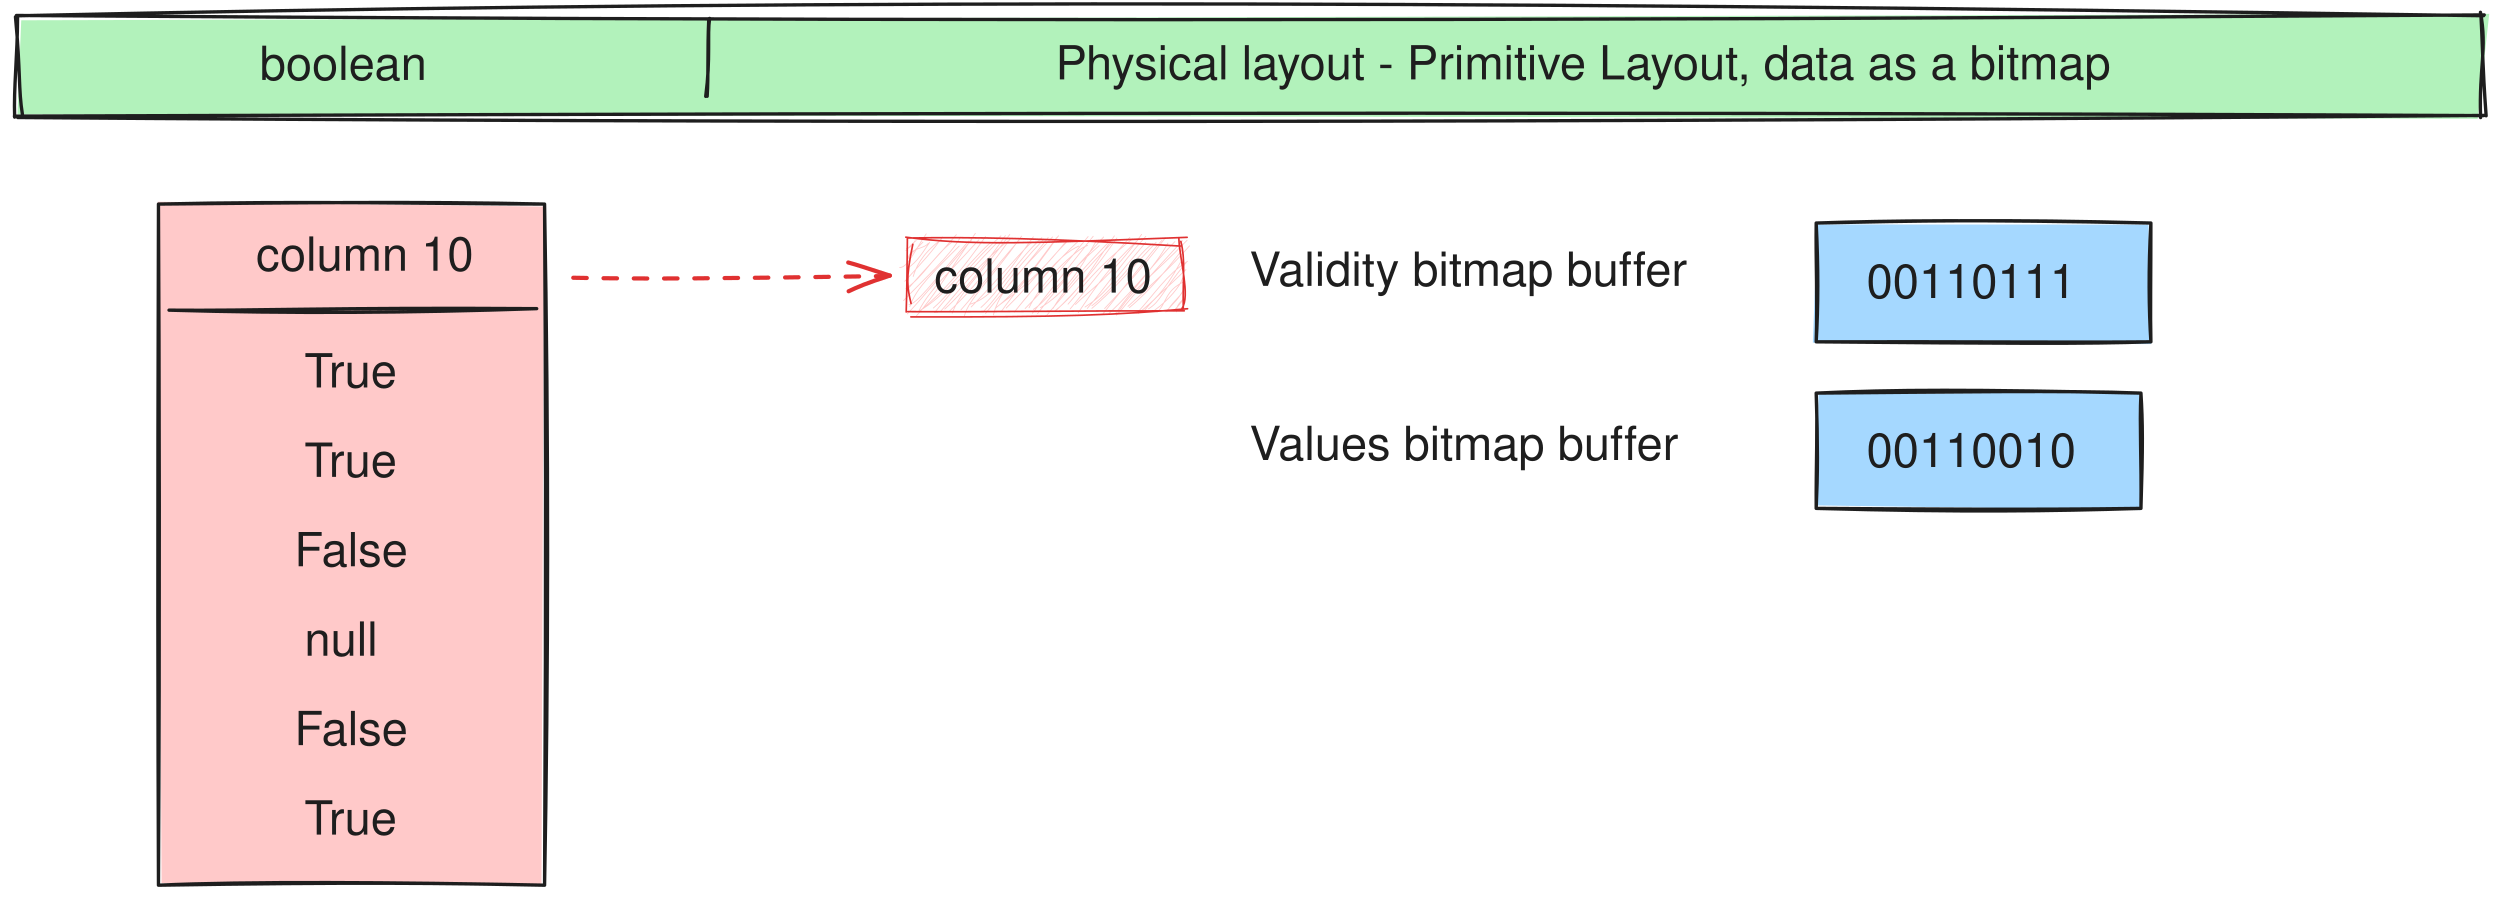
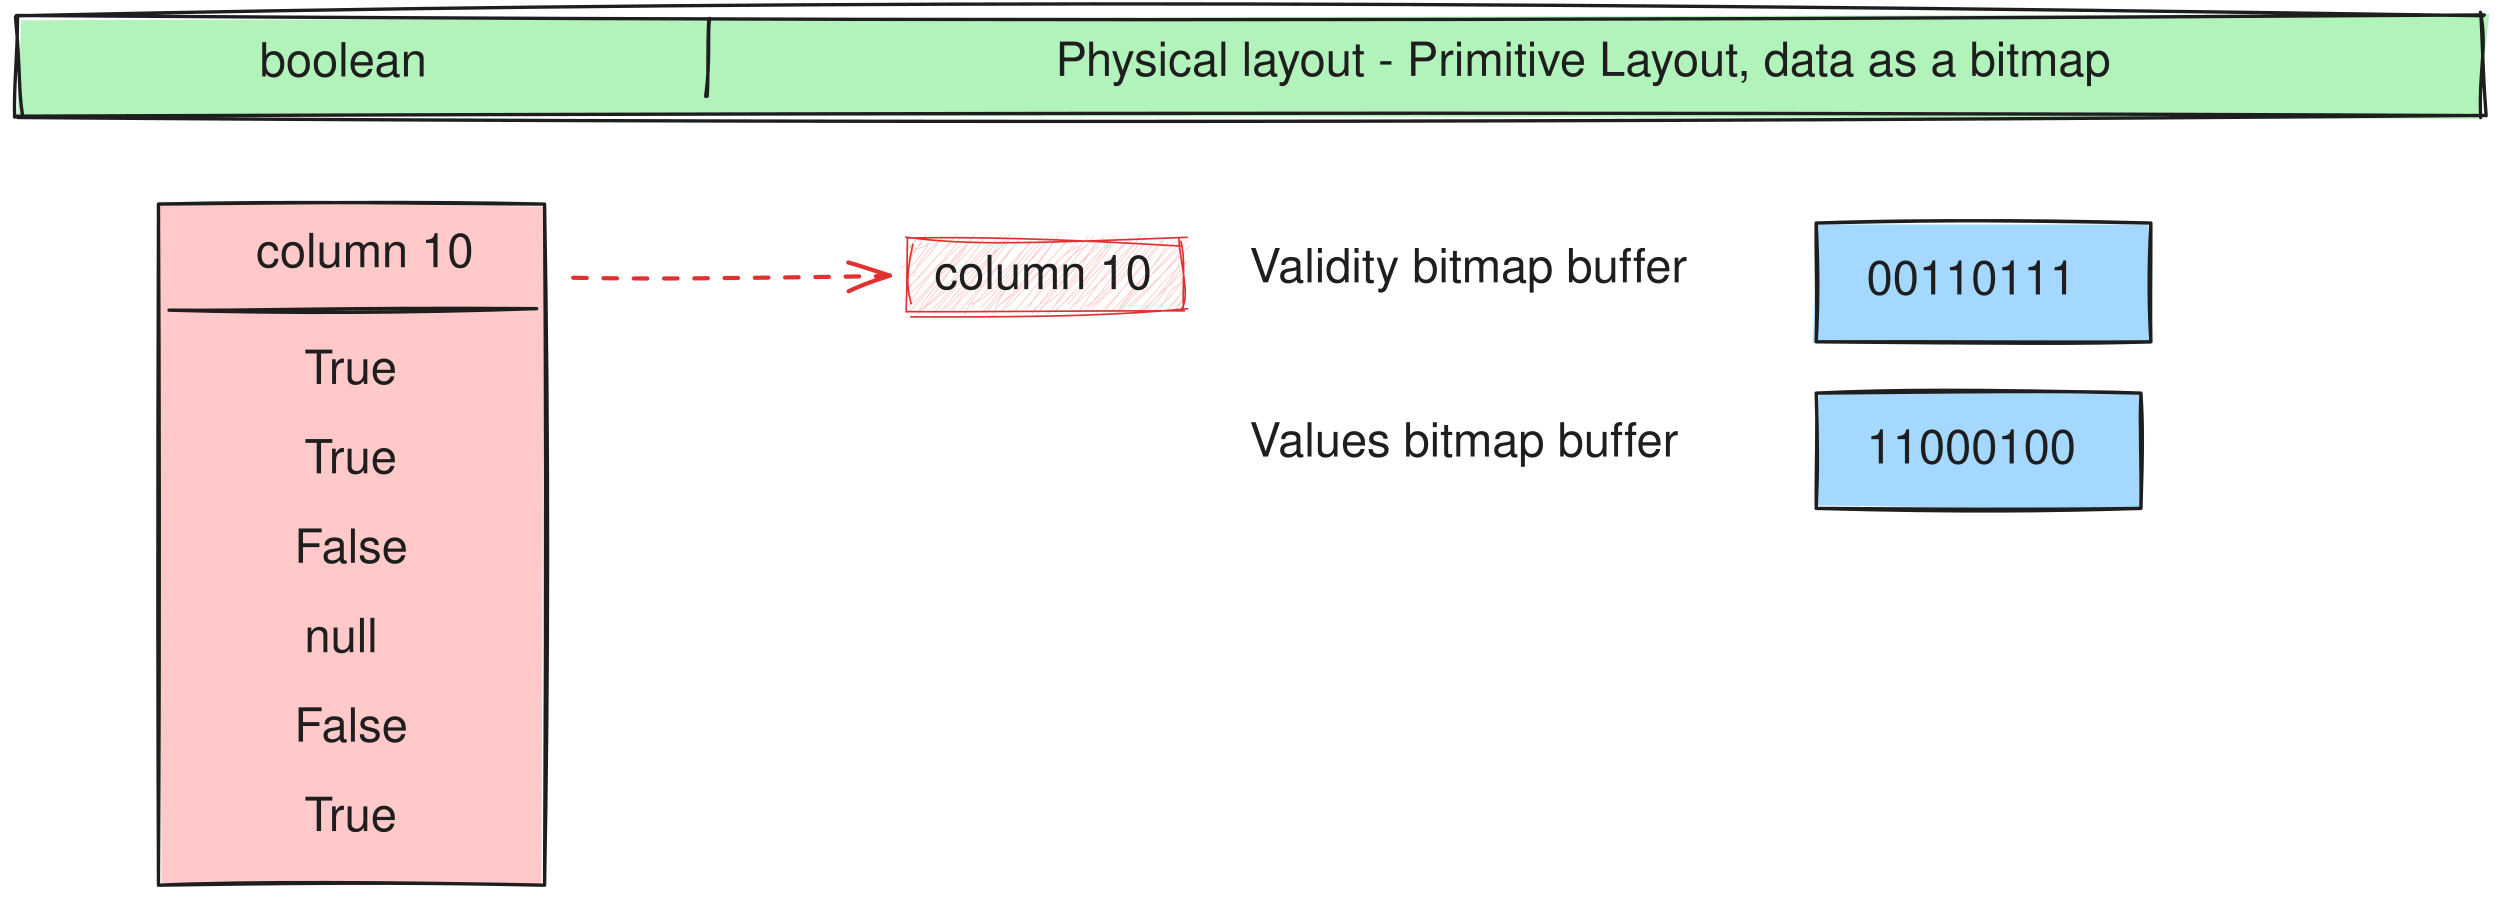
<svg xmlns="http://www.w3.org/2000/svg" version="1.1" viewBox="0 0 1487.031 536.529" width="1487.031" height="536.529">
  <defs>
    <style class="style-fonts">
-       @font-face {
-         font-family: "Virgil";
-         src: url("https://excalidraw.com/Virgil.woff2");
-       }
-       @font-face {
-         font-family: "Cascadia";
-         src: url("https://excalidraw.com/Cascadia.woff2");
-       }
-       @font-face {
-         font-family: "Assistant";
-         src: url("https://excalidraw.com/Assistant-Regular.woff2");
-       }
+       
    </style>
  </defs>
  <g stroke-linecap="round" transform="translate(10 10) rotate(0 733.5156 29.72166)">
    <path d="M2.63 2.06 L1470.64 -1.76 L1463.73 60.65 L0.38 58.03" stroke="none" stroke-width="0" fill="#b2f2bb" />
    <path d="M-0.23 -0.8 C433.89 2.22, 866.6 2.94, 1467.65 -1.13 M0.7 -0.62 C405.89 -9.46, 811.06 -10.58, 1467.24 -0.64 M1465.4 -2.69 C1469.53 19.18, 1464.45 30.13, 1465.49 59.93 M1465.68 -1.24 C1466.5 12.04, 1466.58 29.18, 1468.78 58.88 M1467.32 58.76 C890.31 55.97, 316.71 57.99, -1.43 59.08 M1467.8 58.65 C945.15 63.12, 424.26 63.23, 0.51 59.89 M3.36 58.24 C0.9 43.16, 2.26 32.58, -0.8 0.04 M-1.29 59.67 C-1.93 42.39, 0.4 22.84, 0.45 0.17" stroke="#1e1e1e" stroke-width="2" fill="none" />
  </g>
  <g transform="translate(154.4769 21.80472) rotate(0 49.82715 16.1)">
-     <text x="0" y="25.761" font-family="Helvetica, Segoe UI Emoji" font-size="28px" fill="#1e1e1e" text-anchor="start" style="white-space: pre;" direction="ltr" dominant-baseline="alphabetic">boolean</text>
+     <text x="0" y="23.661" font-family="Helvetica, Segoe UI Emoji" font-size="28px" fill="#1e1e1e" text-anchor="start" style="white-space: pre;" direction="ltr" dominant-baseline="alphabetic">boolean</text>
  </g>
  <g transform="translate(627.8595 21.47495) rotate(0 316.7021 16.1)">
-     <text x="0" y="25.761" font-family="Helvetica, Segoe UI Emoji" font-size="28px" fill="#1e1e1e" text-anchor="start" style="white-space: pre;" direction="ltr" dominant-baseline="alphabetic">Physical layout - Primitive Layout, data as a bitmap</text>
+     <text x="0" y="23.661" font-family="Helvetica, Segoe UI Emoji" font-size="28px" fill="#1e1e1e" text-anchor="start" style="white-space: pre;" direction="ltr" dominant-baseline="alphabetic">Physical layout - Primitive Layout, data as a bitmap</text>
  </g>
  <g stroke-linecap="round">
    <g transform="translate(421.3093 12.369) rotate(0 0 22.21342)">
      <path d="M0.77 -1.41 C-0.71 8.7, 1.47 22.03, -1.54 44.95 M0.26 -0.8 C-0.57 17.05, 0.14 32.58, -0.67 44.89" stroke="#1e1e1e" stroke-width="2" fill="none" />
    </g>
  </g>
  <mask />
  <g stroke-linecap="round" transform="translate(94.25409 121.3908) rotate(0 114.831 202.5691)">
    <path d="M-0.4 -1.4 L229.23 1.48 L227.85 405.14 L1.86 403.83" stroke="none" stroke-width="0" fill="#ffc9c9" />
    <path d="M0 0 C83.69 -2.02, 170.22 -0.13, 229.66 0 M0 0 C76.92 -0.73, 154.41 -1.73, 229.66 0 M229.66 0 C232.18 140.03, 231.93 281.79, 229.66 405.14 M229.66 0 C230.22 102.57, 230.63 204.94, 229.66 405.14 M229.66 405.14 C140.51 403.33, 51.43 402.77, 0 405.14 M229.66 405.14 C171.69 403.89, 112.76 403.29, 0 405.14 M0 405.14 C-0.34 306.9, -0.6 208.83, 0 0 M0 405.14 C0.84 249.81, 0.48 94.9, 0 0" stroke="#1e1e1e" stroke-width="2" fill="none" />
  </g>
  <g stroke-linecap="round">
    <g transform="translate(100.5428 184.4846) rotate(0 109.3467 -0.4484188)">
      <path d="M0 0 C49.31 0.5, 98.22 -1.72, 218.69 -0.9 M0 0 C71.98 2.1, 143.24 1.67, 218.69 -0.9" stroke="#1e1e1e" stroke-width="2" fill="none" />
    </g>
  </g>
  <mask />
  <g transform="translate(152.2784 135.2617) rotate(0 64.59277 16.1)">
-     <text x="0" y="25.761" font-family="Helvetica, Segoe UI Emoji" font-size="28px" fill="#1e1e1e" text-anchor="start" style="white-space: pre;" direction="ltr" dominant-baseline="alphabetic">column 10</text>
+     <text x="0" y="23.661" font-family="Helvetica, Segoe UI Emoji" font-size="28px" fill="#1e1e1e" text-anchor="start" style="white-space: pre;" direction="ltr" dominant-baseline="alphabetic">column 10</text>
  </g>
  <g transform="translate(181.0656 204.6926) rotate(0 28.27344 16.1)">
-     <text x="0" y="25.761" font-family="Helvetica, Segoe UI Emoji" font-size="28px" fill="#1e1e1e" text-anchor="start" style="white-space: pre;" direction="ltr" dominant-baseline="alphabetic">True</text>
+     <text x="0" y="23.661" font-family="Helvetica, Segoe UI Emoji" font-size="28px" fill="#1e1e1e" text-anchor="start" style="white-space: pre;" direction="ltr" dominant-baseline="alphabetic">True</text>
  </g>
  <g transform="translate(181.0656 257.8856) rotate(0 28.27344 16.1)">
-     <text x="0" y="25.761" font-family="Helvetica, Segoe UI Emoji" font-size="28px" fill="#1e1e1e" text-anchor="start" style="white-space: pre;" direction="ltr" dominant-baseline="alphabetic">True</text>
+     <text x="0" y="23.661" font-family="Helvetica, Segoe UI Emoji" font-size="28px" fill="#1e1e1e" text-anchor="start" style="white-space: pre;" direction="ltr" dominant-baseline="alphabetic">True</text>
  </g>
  <g transform="translate(175.1046 311.0787) rotate(0 34.23438 16.1)">
-     <text x="0" y="25.761" font-family="Helvetica, Segoe UI Emoji" font-size="28px" fill="#1e1e1e" text-anchor="start" style="white-space: pre;" direction="ltr" dominant-baseline="alphabetic">False</text>
+     <text x="0" y="23.661" font-family="Helvetica, Segoe UI Emoji" font-size="28px" fill="#1e1e1e" text-anchor="start" style="white-space: pre;" direction="ltr" dominant-baseline="alphabetic">False</text>
  </g>
  <g transform="translate(175.1046 417.4648) rotate(0 34.23438 16.1)">
-     <text x="0" y="25.761" font-family="Helvetica, Segoe UI Emoji" font-size="28px" fill="#1e1e1e" text-anchor="start" style="white-space: pre;" direction="ltr" dominant-baseline="alphabetic">False</text>
+     <text x="0" y="23.661" font-family="Helvetica, Segoe UI Emoji" font-size="28px" fill="#1e1e1e" text-anchor="start" style="white-space: pre;" direction="ltr" dominant-baseline="alphabetic">False</text>
  </g>
  <g transform="translate(181.0656 364.2717) rotate(0 21.79297 16.1)">
-     <text x="0" y="25.761" font-family="Helvetica, Segoe UI Emoji" font-size="28px" fill="#1e1e1e" text-anchor="start" style="white-space: pre;" direction="ltr" dominant-baseline="alphabetic">null</text>
+     <text x="0" y="23.661" font-family="Helvetica, Segoe UI Emoji" font-size="28px" fill="#1e1e1e" text-anchor="start" style="white-space: pre;" direction="ltr" dominant-baseline="alphabetic">null</text>
  </g>
  <g stroke-linecap="round">
    <g transform="translate(339.9161 164.8344) rotate(0 92.20264 -0.05816819)">
      <path d="M1.08 0.38 C43.59 1.21, 85.31 0.88, 187.7 -0.64" stroke="#e03131" stroke-width="2.5" fill="none" stroke-dasharray="8 10" />
    </g>
    <g transform="translate(339.9161 164.8344) rotate(0 92.20264 -0.05816819)">
      <path d="M164.87 8.41 C170.27 5.85, 175.21 3.65, 189.35 -0.91" stroke="#e03131" stroke-width="2.5" fill="none" />
    </g>
    <g transform="translate(339.9161 164.8344) rotate(0 92.20264 -0.05816819)">
      <path d="M164.63 -8.69 C169.97 -7.29, 174.97 -5.54, 189.35 -0.91" stroke="#e03131" stroke-width="2.5" fill="none" />
    </g>
  </g>
  <mask />
  <g stroke-linecap="round" transform="translate(539.1949 142.473) rotate(0 82.53456 21.02671)">
    <path d="M0 0 C0 0, 0 0, 0 0 M0 0 C0 0, 0 0, 0 0 M-0.1 5.33 C2.72 5.11, 4.56 2.06, 4.97 0.82 M-0.33 6.64 C2.31 3.55, 3.76 2.12, 5.76 0.6 M0.97 11.48 C1.79 4.74, 10.43 5.9, 12.98 2.22 M1.73 12.54 C2.59 7.41, 4.96 6.73, 9.76 1.56 M-4.08 16.64 C0.72 16.84, 4.73 6.66, 11.72 -3.35 M0.29 17.19 C6.34 13.73, 10.24 6.68, 13.8 1.64 M3.98 21.99 C5.49 17.24, 8.1 9.45, 20.98 -0.35 M-1.01 24.84 C9.22 13.86, 15.9 6.36, 21.36 -1.55 M0.49 29.8 C11.62 16.97, 16.6 12.29, 29.66 -2.88 M-0.33 29.15 C10.21 22.06, 16.2 9.74, 26.77 1.79 M1.95 39.92 C5.73 28.68, 16.3 19.06, 31.37 3.85 M-1.74 36.35 C10.99 22.82, 25.89 9.89, 32.05 -1.39 M1.48 38.74 C6.73 37.63, 13.19 28.25, 36.93 0.9 M0.52 44.24 C11.81 32.2, 22.01 19.52, 38.85 0.08 M6 45.31 C17.14 32.81, 26.35 17.5, 40.97 -3.7 M7.43 42.29 C14.12 29.32, 23.91 21.43, 43.08 0.15 M7.1 42.8 C24.11 32.93, 32.18 18.59, 49.84 1.84 M10.06 40.84 C22.69 29.97, 32.34 19.25, 47.01 -1.77 M15.96 40.77 C28.64 29.77, 33.03 18.99, 56.17 -2.21 M16.73 43.4 C32.15 24.56, 44.14 11.92, 53.89 1.79 M22.75 41.34 C36.38 29.21, 52.24 7.26, 58.83 -2.34 M20.47 42.52 C33.57 27.79, 41.6 16.13, 60.12 1.01 M27.17 43.81 C31.93 31.18, 41.54 23.88, 61.45 -3.03 M25.72 42.48 C35.66 32.98, 45.54 22.35, 61.84 -0.64 M34.41 45.52 C36.94 35.47, 49.17 25, 68.44 -2.03 M32.37 41.84 C39.49 34.05, 49.09 20.95, 67.04 0.27 M37.69 38.52 C48.76 35.03, 54.24 28.46, 75.43 -1.61 M38.47 40.12 C52.94 25.48, 64.05 11.84, 74.22 1.72 M46.21 42.38 C56.05 32.16, 61.59 20.78, 81.36 0.23 M44.3 40.41 C55.09 30.89, 64.99 13.6, 80.51 -1.1 M51.69 44.89 C55.19 30.02, 67.37 19.64, 86.87 -1.55 M47.01 43.98 C59.5 28.35, 73.78 12.7, 84.27 -1.19 M56.38 42.84 C63.29 32.73, 73.25 22.1, 90.39 -2.21 M52.75 40.93 C64.53 32.04, 74.93 18.63, 89.25 -1.12 M55.5 38.76 C73.82 25.58, 84.58 13.9, 94.61 1.45 M59.3 40.78 C72.77 27.72, 85.01 11.69, 95.18 1.62 M65.29 41.68 C79.64 24.68, 89.91 9.66, 102.47 3.89 M64.15 43.14 C76.58 27.46, 91.14 11.22, 101.91 1.24 M72.87 40.61 C80.04 25.44, 101.48 5.14, 107.67 3.55 M70.56 41.04 C82.41 29.32, 97.47 11.35, 108.04 -1.78 M75.45 41.55 C83.52 36.51, 88.58 26.72, 114.66 3.62 M74.86 43.85 C83.91 32.57, 92.28 21.62, 111.06 -1.95 M79.68 40.53 C93.79 31.99, 102.04 19.94, 112.5 1.53 M77.94 44.11 C92.13 25.32, 107.62 9.25, 117.26 -1.52 M83.47 45.01 C99.42 25.79, 109 15.46, 122.13 1.95 M87.18 40.93 C92.79 31.25, 104.01 18.42, 121.22 0.48 M87.96 42.75 C103.17 30.5, 110.2 16.96, 123.66 -2.19 M88.56 42.62 C99.97 31.7, 112.57 17.59, 125.14 -0.92 M96.08 38.46 C105.51 27.63, 111.7 17.99, 134.2 -0.26 M97.34 41.31 C111.06 24.82, 123.43 8.81, 132.85 -1.25 M100.51 38.62 C108.12 30.8, 122.24 21.9, 139.86 -3.08 M102.12 43.56 C112.02 29, 119.51 17.31, 137.93 0.02 M106.18 40.18 C118.07 32.57, 121.28 26.61, 142.29 1.71 M107.52 41 C117.77 29.25, 127.45 14.82, 142.34 -1.88 M110.27 39.37 C123.73 29.34, 140.1 5.75, 146.6 2.52 M110.26 40.96 C122.69 30.49, 129.14 22.22, 148.51 1.61 M116.73 44.35 C132.44 24.94, 145.27 7.56, 151.96 0.46 M117.83 41.05 C123.94 34.27, 135.61 23.1, 154.02 -1.05 M124.28 44.09 C136.3 26.72, 147.07 17.39, 155.5 2.15 M120.57 43.89 C137.11 28.31, 148.49 12.5, 159.68 1.21 M124.88 44.99 C133.37 30.17, 146.45 21.67, 166.89 0.46 M126.33 43.59 C135.76 32.29, 143.25 23.15, 164.17 0.63 M131.74 39.76 C143.67 29.07, 158.2 15.39, 168.36 3.76 M132.56 40.52 C139.65 34.54, 148.52 26.25, 164.23 5.8 M137.85 44.03 C147.07 36.05, 152.23 32.87, 163.05 13.38 M136.99 43.8 C147.3 32.91, 154.23 21.22, 167.14 12.95 M143.95 41.22 C151.16 36.83, 151.68 31.43, 166.43 13.65 M141.7 42.05 C147.28 34.86, 154.51 29.25, 166.22 17.89 M149.02 43.24 C154.62 38.4, 153.6 30.1, 165.56 24.89 M147.75 41.93 C156.06 35.88, 162.78 27.84, 164.27 22.88 M154.28 43.09 C159.18 37.1, 161.83 35.91, 165.53 28.39 M155.15 42.72 C156.5 38.92, 163.47 33.26, 164.3 30.99 M160.62 43.03 C160.68 40.1, 161.12 38.61, 165.33 34.81 M159.09 42.58 C160.58 40.1, 163.12 38.61, 164.95 34.78 M164.47 42.46 C164.85 42.21, 164.8 42.26, 165.14 41.57 M164.59 42.45 C164.72 42.08, 164.96 41.8, 165.27 41.63" stroke="#ffc9c9" stroke-width="0.5" fill="none" />
    <path d="M0.95 -0.91 C39.95 -1.52, 83.14 -0.84, 162.92 3.89 M-0.4 -1.4 C37.33 3.72, 73.71 2.25, 166.93 -1.31 M162 -0.41 C162.61 12.61, 168.93 33.53, 163.84 41.04 M163.18 1.1 C165.98 12.04, 164.31 21.37, 164.62 41.4 M167.19 41.16 C128.13 44.75, 93.24 46.3, 2.61 46.01 M165.23 42.41 C105.93 42.31, 42.73 43.16, 0.68 42.9 M2.72 38.08 C0.65 29.08, -0.75 23.93, 3.75 2.89 M-0.18 43.08 C0.4 26.39, 0.26 13.62, 0.54 -1.3" stroke="#e03131" stroke-width="1" fill="none" />
  </g>
  <g transform="translate(555.7085 148.2977) rotate(0 64.59277 16.1)">
-     <text x="0" y="25.761" font-family="Helvetica, Segoe UI Emoji" font-size="28px" fill="#1e1e1e" text-anchor="start" style="white-space: pre;" direction="ltr" dominant-baseline="alphabetic">column 10</text>
+     <text x="0" y="23.661" font-family="Helvetica, Segoe UI Emoji" font-size="28px" fill="#1e1e1e" text-anchor="start" style="white-space: pre;" direction="ltr" dominant-baseline="alphabetic">column 10</text>
  </g>
  <g transform="translate(743.2249 247.8714) rotate(0 127.1279 16.1)">
-     <text x="0" y="25.761" font-family="Helvetica, Segoe UI Emoji" font-size="28px" fill="#1e1e1e" text-anchor="start" style="white-space: pre;" direction="ltr" dominant-baseline="alphabetic">Values bitmap buffer</text>
+     <text x="0" y="23.661" font-family="Helvetica, Segoe UI Emoji" font-size="28px" fill="#1e1e1e" text-anchor="start" style="white-space: pre;" direction="ltr" dominant-baseline="alphabetic">Values bitmap buffer</text>
  </g>
  <g transform="translate(743.2249 144.2656) rotate(0 129.4521 16.1)">
-     <text x="0" y="25.761" font-family="Helvetica, Segoe UI Emoji" font-size="28px" fill="#1e1e1e" text-anchor="start" style="white-space: pre;" direction="ltr" dominant-baseline="alphabetic">Validity bitmap buffer</text>
+     <text x="0" y="23.661" font-family="Helvetica, Segoe UI Emoji" font-size="28px" fill="#1e1e1e" text-anchor="start" style="white-space: pre;" direction="ltr" dominant-baseline="alphabetic">Validity bitmap buffer</text>
  </g>
  <g stroke-linecap="round" transform="translate(1080.289 132.6666) rotate(0 99.54516 35.32299)">
    <path d="M0.68 0.85 L197.66 0.93 L199.23 72.01 L-1.99 71.16" stroke="none" stroke-width="0" fill="#a5d8ff" />
    <path d="M0 0 C55.68 -1.29, 112.85 -2.34, 199.09 0 M0 0 C44.88 -1.47, 92.5 -2.13, 199.09 0 M199.09 0 C197.56 26.66, 197.86 52.03, 199.09 70.65 M199.09 0 C199.11 27.57, 198.68 55.95, 199.09 70.65 M199.09 70.65 C159.44 71.95, 117.08 71.68, 0 70.65 M199.09 70.65 C146.44 71.15, 92.48 70.41, 0 70.65 M0 70.65 C1.24 49.87, 1.32 26.44, 0 0 M0 70.65 C0.83 45.86, -0.31 22.08, 0 0" stroke="#1e1e1e" stroke-width="2" fill="none" />
  </g>
  <g transform="translate(1110.253 151.5067) rotate(0 59.19238 16.1)">
-     <text x="0" y="25.761" font-family="Helvetica, Segoe UI Emoji" font-size="28px" fill="#1e1e1e" text-anchor="start" style="white-space: pre;" direction="ltr" dominant-baseline="alphabetic">00110111</text>
+     <text x="0" y="23.661" font-family="Helvetica, Segoe UI Emoji" font-size="28px" fill="#1e1e1e" text-anchor="start" style="white-space: pre;" direction="ltr" dominant-baseline="alphabetic">00110111</text>
  </g>
  <g stroke-linecap="round" transform="translate(1080.289 233.8266) rotate(0 96.58662 34.28586)">
    <path d="M1.44 0.6 L192.08 -0.65 L192.99 69.6 L-0.06 66.79" stroke="none" stroke-width="0" fill="#a5d8ff" />
    <path d="M0 0 C75.94 -0.6, 150.32 -1.75, 193.17 0 M0 0 C46.46 -2.17, 91.89 -2.29, 193.17 0 M193.17 0 C194.23 17.35, 194.36 31.56, 193.17 68.57 M193.17 0 C192.21 19.72, 193.57 40, 193.17 68.57 M193.17 68.57 C139.72 70.22, 87.23 70.97, 0 68.57 M193.17 68.57 C121.97 69.57, 51.49 68.82, 0 68.57 M0 68.57 C0.95 48.3, 1.03 31.04, 0 0 M0 68.57 C-0.16 43.25, 0.95 19.04, 0 0" stroke="#1e1e1e" stroke-width="2" fill="none" />
  </g>
-   <g transform="translate(1110.253 252.0124) rotate(0 61.25684 16.1)">
-     <text x="0" y="25.761" font-family="Helvetica, Segoe UI Emoji" font-size="28px" fill="#1e1e1e" text-anchor="start" style="white-space: pre;" direction="ltr" dominant-baseline="alphabetic">00110010</text>
+   <g transform="translate(1110.253 252.0124) rotate(0 62.00195 16.1)">
+     <text x="0" y="23.661" font-family="Helvetica, Segoe UI Emoji" font-size="28px" fill="#1e1e1e" text-anchor="start" style="white-space: pre;" direction="ltr" dominant-baseline="alphabetic">11000100</text>
  </g>
  <g transform="translate(181.0656 470.6578) rotate(0 28.27344 16.1)">
-     <text x="0" y="25.761" font-family="Helvetica, Segoe UI Emoji" font-size="28px" fill="#1e1e1e" text-anchor="start" style="white-space: pre;" direction="ltr" dominant-baseline="alphabetic">True</text>
+     <text x="0" y="23.661" font-family="Helvetica, Segoe UI Emoji" font-size="28px" fill="#1e1e1e" text-anchor="start" style="white-space: pre;" direction="ltr" dominant-baseline="alphabetic">True</text>
  </g>
</svg>
